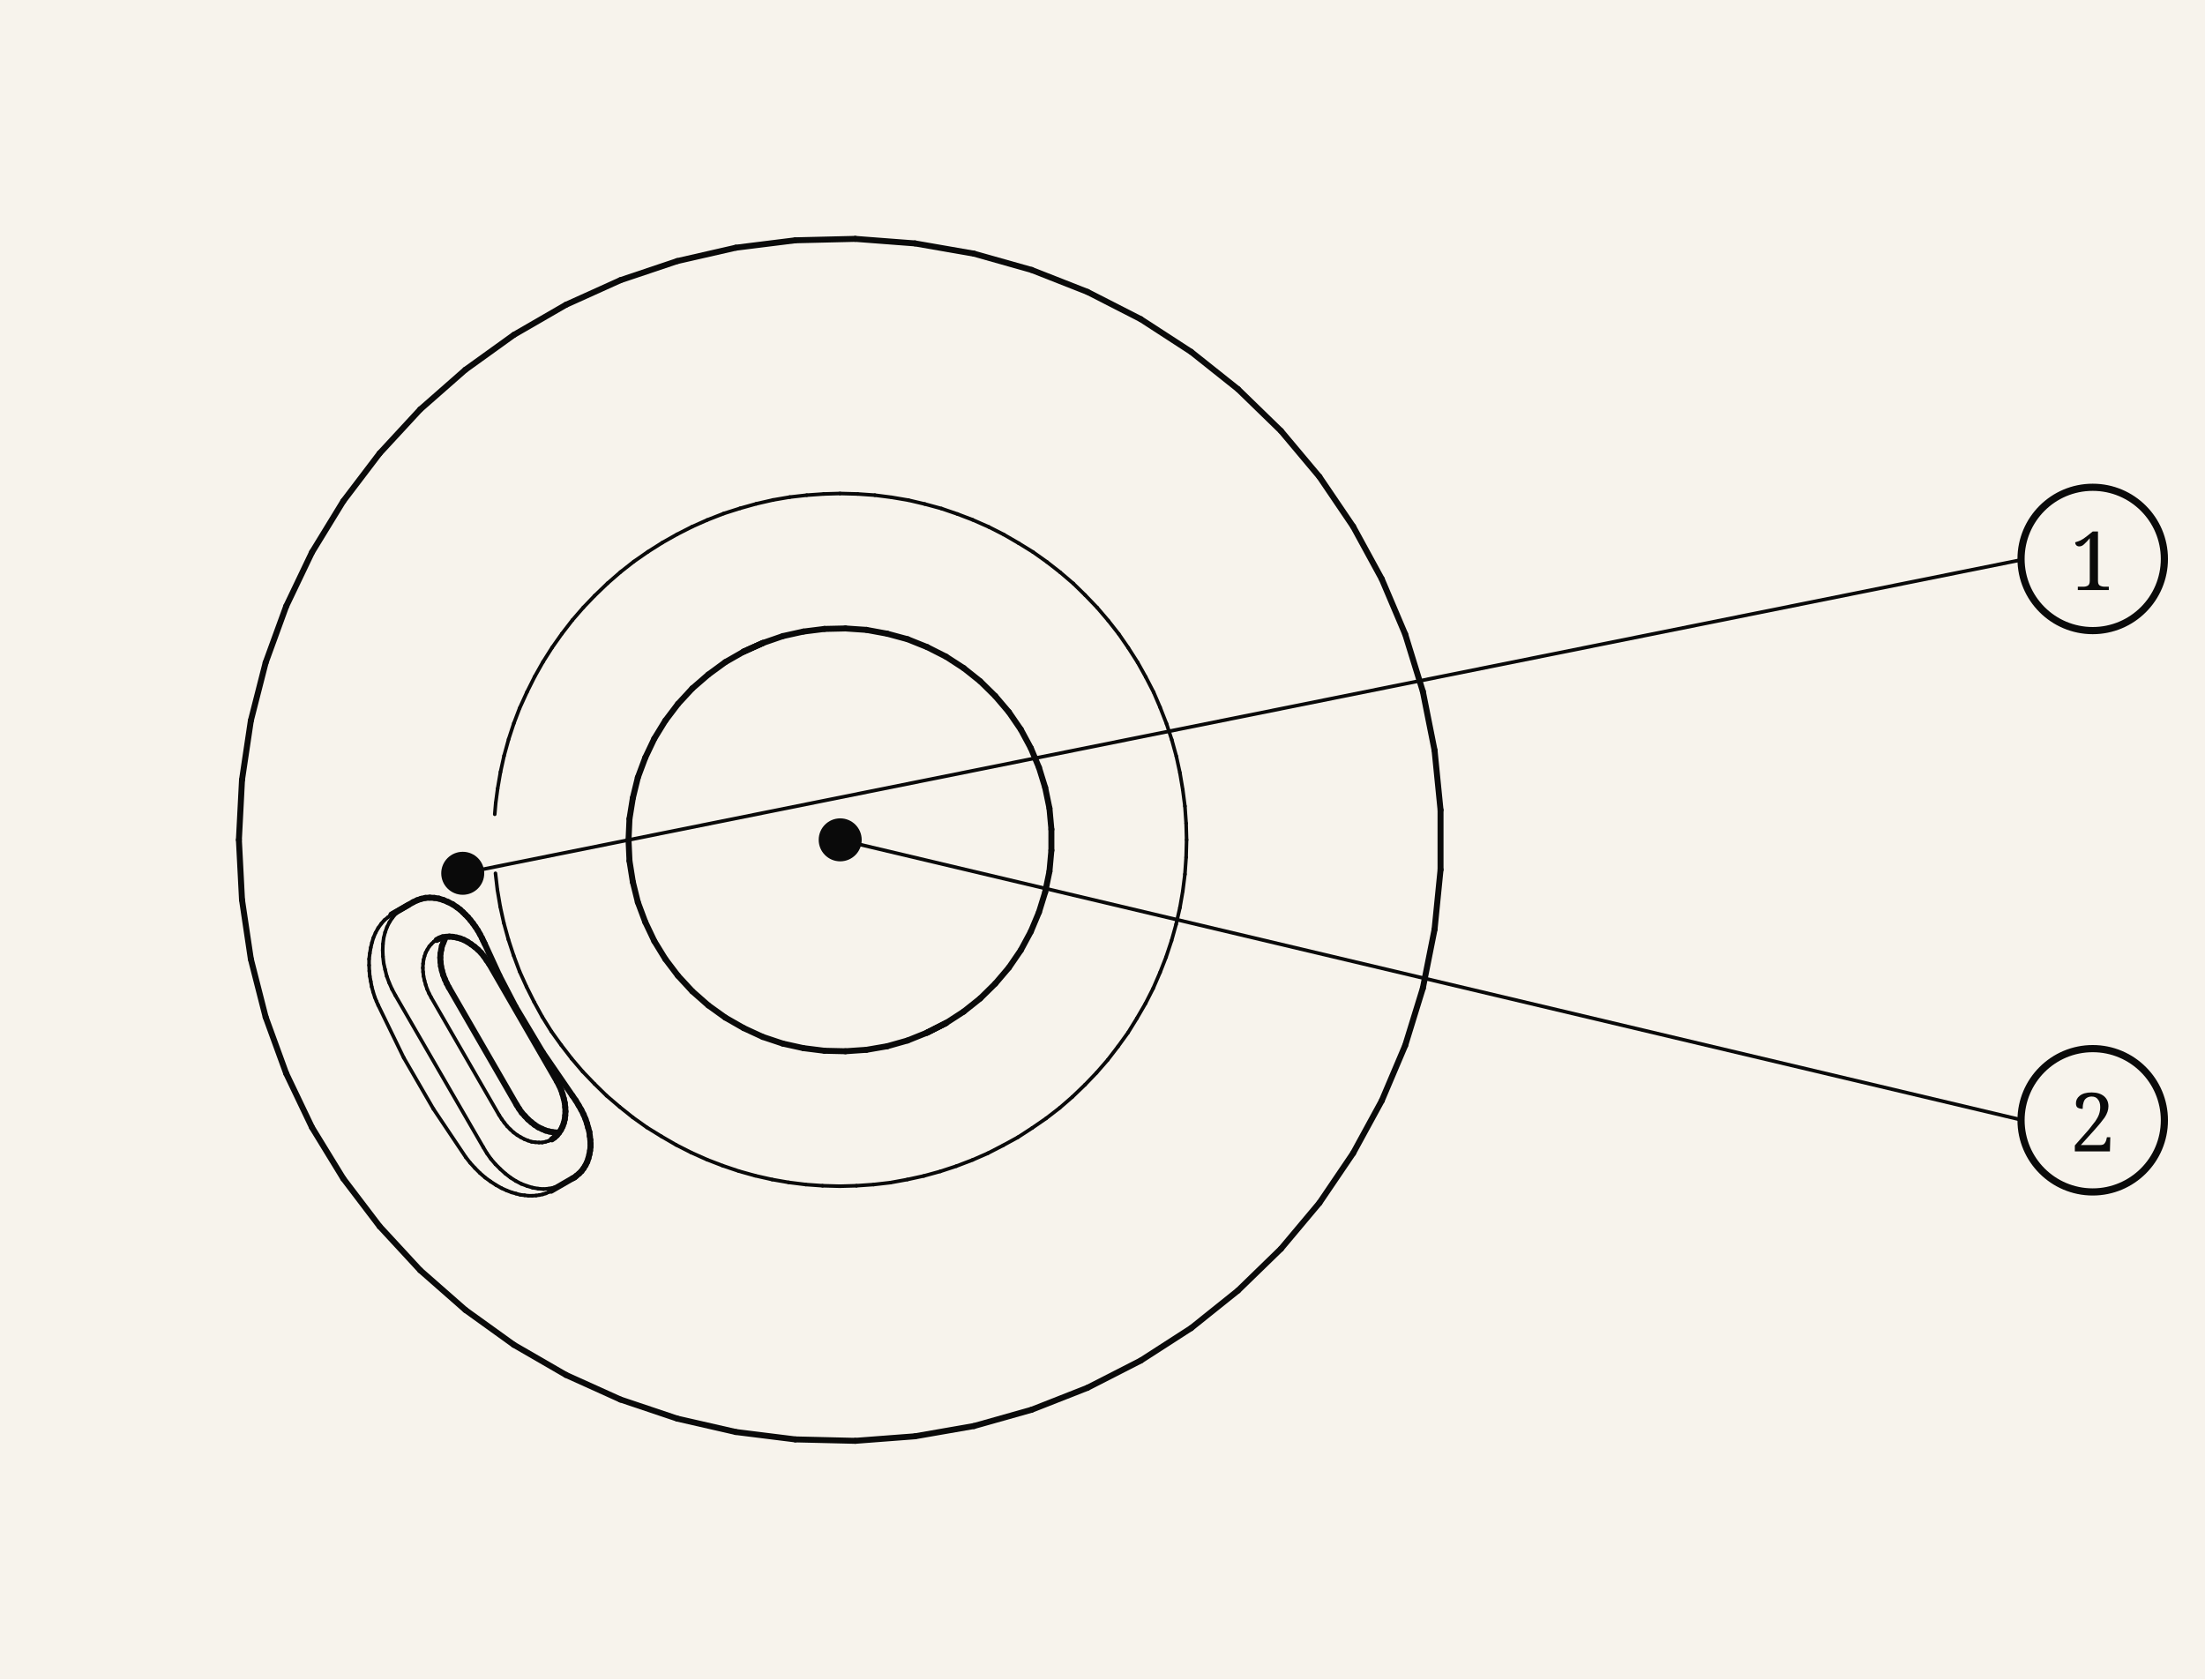
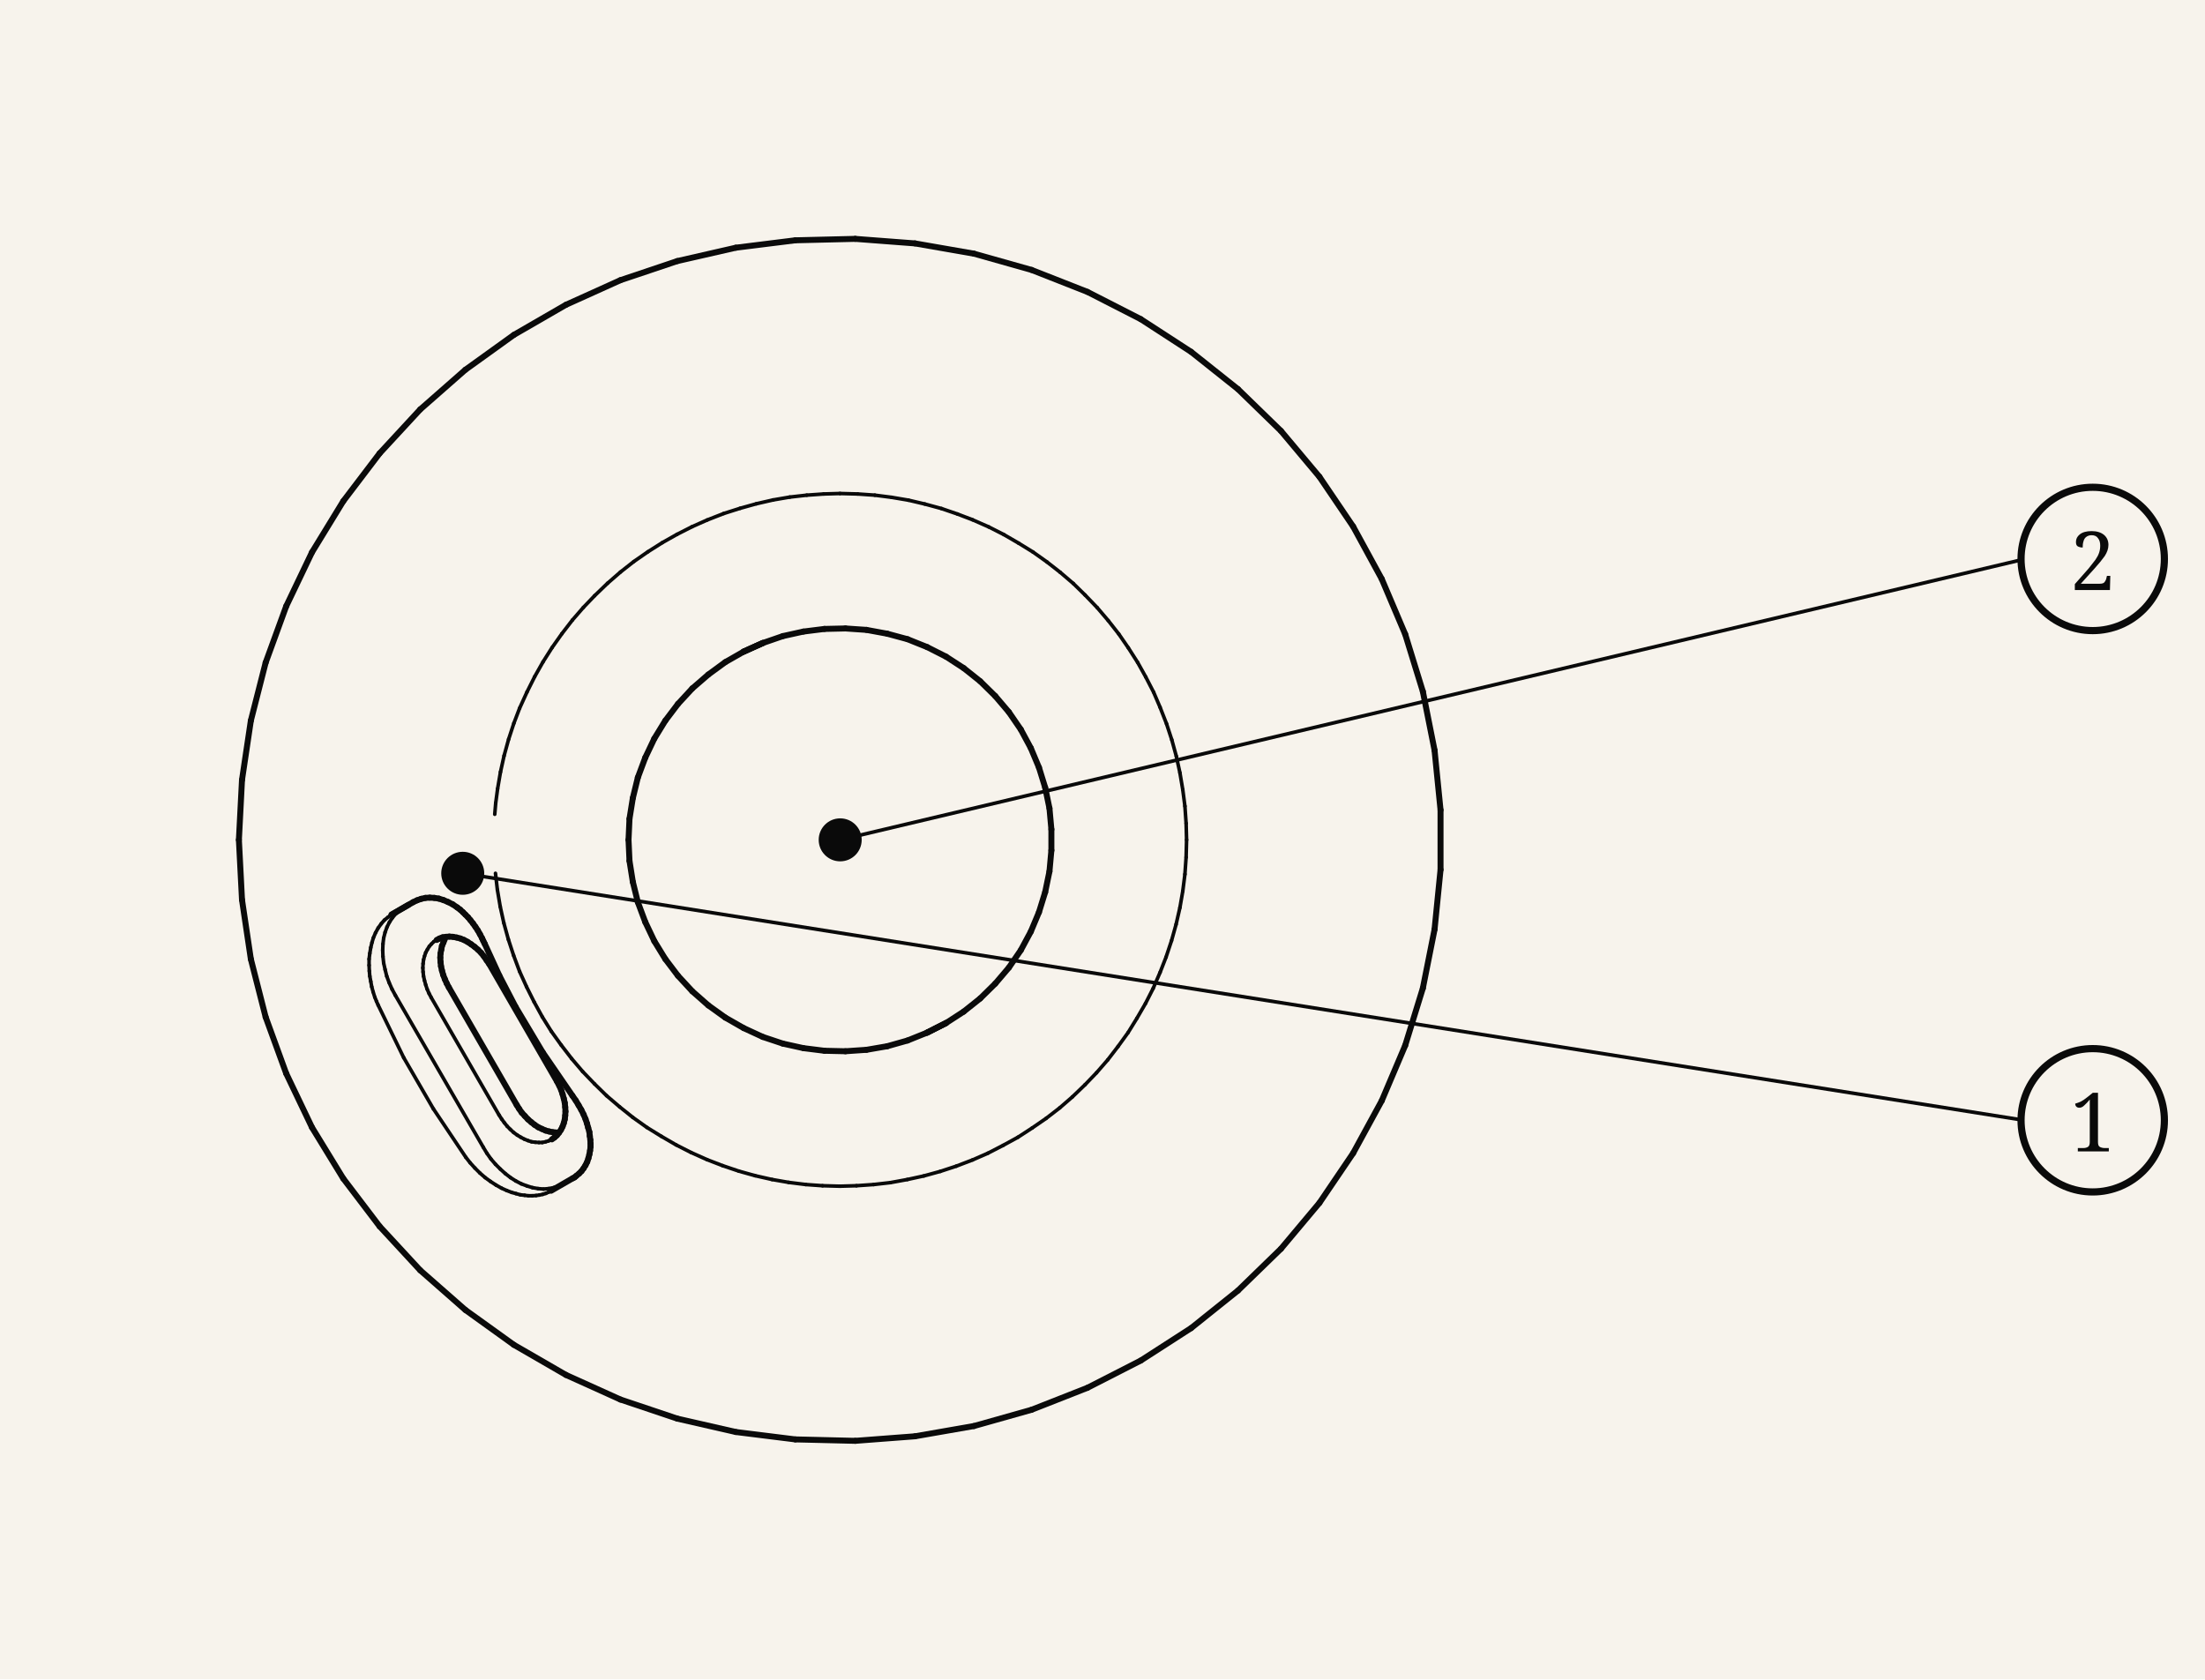
<svg xmlns="http://www.w3.org/2000/svg" viewBox="0 0 92.3 70.3" width="92.3mm" height="70.3mm">
  <rect x="0" y="0" width="92.3" height="70.3" fill="#F7F3EC" />
  <g stroke="#0A0A0A" stroke-width="0.15" stroke-linecap="round" fill="none">
    <line x1="15.69" y1="41.75" x2="15.62" y2="41.53" />
    <line x1="19.50" y1="48.45" x2="18.14" y2="46.42" />
    <line x1="19.50" y1="48.45" x2="19.68" y2="48.68" />
    <line x1="16.09" y1="38.52" x2="15.96" y2="38.67" />
    <line x1="15.96" y1="38.67" x2="15.83" y2="38.85" />
    <line x1="15.83" y1="38.85" x2="15.72" y2="39.05" />
    <line x1="15.72" y1="39.05" x2="15.63" y2="39.26" />
    <line x1="15.63" y1="39.26" x2="15.57" y2="39.46" />
    <line x1="16.09" y1="38.52" x2="16.24" y2="38.40" />
    <line x1="16.39" y1="38.29" x2="16.24" y2="38.40" />
    <line x1="15.57" y1="39.46" x2="15.52" y2="39.67" />
    <line x1="15.52" y1="39.67" x2="15.48" y2="39.91" />
    <line x1="15.48" y1="39.91" x2="15.45" y2="40.15" />
    <line x1="15.45" y1="40.15" x2="15.45" y2="40.41" />
    <line x1="15.45" y1="40.41" x2="15.46" y2="40.65" />
    <line x1="15.46" y1="40.65" x2="15.48" y2="40.87" />
    <line x1="15.48" y1="40.87" x2="15.52" y2="41.09" />
    <line x1="15.62" y1="41.53" x2="15.56" y2="41.31" />
    <line x1="15.52" y1="41.09" x2="15.56" y2="41.31" />
    <line x1="15.69" y1="41.75" x2="15.76" y2="41.92" />
    <line x1="15.76" y1="41.92" x2="15.83" y2="42.08" />
    <line x1="18.14" y1="46.42" x2="16.90" y2="44.28" />
    <line x1="15.83" y1="42.08" x2="16.90" y2="44.28" />
    <line x1="19.68" y1="48.68" x2="19.88" y2="48.90" />
    <line x1="19.88" y1="48.90" x2="20.09" y2="49.11" />
    <line x1="20.09" y1="49.11" x2="20.31" y2="49.30" />
    <line x1="20.31" y1="49.30" x2="20.53" y2="49.46" />
    <line x1="20.53" y1="49.46" x2="20.76" y2="49.61" />
    <line x1="20.76" y1="49.61" x2="20.99" y2="49.74" />
    <line x1="20.99" y1="49.74" x2="21.21" y2="49.84" />
    <line x1="21.21" y1="49.84" x2="21.42" y2="49.92" />
    <line x1="21.42" y1="49.92" x2="21.60" y2="49.97" />
    <line x1="21.60" y1="49.97" x2="21.78" y2="50.02" />
    <line x1="21.78" y1="50.02" x2="21.96" y2="50.04" />
    <line x1="21.96" y1="50.04" x2="22.12" y2="50.06" />
    <line x1="22.12" y1="50.06" x2="22.28" y2="50.06" />
    <line x1="22.28" y1="50.06" x2="22.44" y2="50.05" />
    <line x1="22.44" y1="50.05" x2="22.58" y2="50.03" />
    <line x1="22.58" y1="50.03" x2="22.72" y2="50.00" />
    <line x1="22.72" y1="50.00" x2="22.85" y2="49.96" />
    <line x1="23.07" y1="49.85" x2="22.96" y2="49.91" />
    <line x1="22.85" y1="49.96" x2="22.96" y2="49.91" />
    <line x1="20.74" y1="36.56" x2="20.82" y2="37.25" />
    <line x1="20.82" y1="37.25" x2="20.94" y2="37.96" />
    <line x1="20.94" y1="37.96" x2="21.09" y2="38.64" />
    <line x1="21.09" y1="38.64" x2="21.28" y2="39.33" />
    <line x1="21.28" y1="39.33" x2="21.50" y2="40.00" />
    <line x1="21.50" y1="40.00" x2="21.75" y2="40.67" />
    <line x1="21.75" y1="40.67" x2="22.04" y2="41.31" />
    <line x1="22.04" y1="41.31" x2="22.36" y2="41.95" />
    <line x1="22.36" y1="41.95" x2="22.70" y2="42.57" />
    <line x1="22.70" y1="42.57" x2="23.08" y2="43.18" />
    <line x1="23.08" y1="43.18" x2="23.49" y2="43.75" />
    <line x1="23.49" y1="43.75" x2="23.93" y2="44.32" />
    <line x1="23.93" y1="44.32" x2="24.39" y2="44.86" />
    <line x1="24.39" y1="44.86" x2="24.89" y2="45.38" />
    <line x1="24.89" y1="45.38" x2="25.39" y2="45.87" />
    <line x1="25.39" y1="45.87" x2="25.94" y2="46.34" />
    <line x1="25.94" y1="46.34" x2="26.49" y2="46.78" />
    <line x1="26.49" y1="46.78" x2="27.08" y2="47.20" />
    <line x1="27.08" y1="47.20" x2="27.68" y2="47.57" />
    <line x1="27.68" y1="47.57" x2="28.30" y2="47.93" />
    <line x1="28.30" y1="47.93" x2="28.93" y2="48.25" />
    <line x1="28.93" y1="48.25" x2="29.60" y2="48.55" />
    <line x1="29.60" y1="48.55" x2="30.25" y2="48.80" />
    <line x1="30.25" y1="48.80" x2="30.93" y2="49.03" />
    <line x1="30.93" y1="49.03" x2="31.61" y2="49.22" />
    <line x1="31.61" y1="49.22" x2="32.32" y2="49.38" />
    <line x1="32.32" y1="49.38" x2="33.01" y2="49.50" />
    <line x1="33.01" y1="49.50" x2="33.73" y2="49.59" />
    <line x1="33.73" y1="49.59" x2="34.43" y2="49.64" />
    <line x1="34.43" y1="49.64" x2="35.16" y2="49.66" />
    <line x1="35.16" y1="49.66" x2="35.85" y2="49.64" />
    <line x1="35.85" y1="49.64" x2="36.57" y2="49.59" />
    <line x1="36.57" y1="49.59" x2="37.27" y2="49.51" />
    <line x1="37.27" y1="49.51" x2="37.98" y2="49.38" />
    <line x1="37.98" y1="49.38" x2="38.67" y2="49.23" />
    <line x1="38.67" y1="49.23" x2="39.36" y2="49.04" />
    <line x1="39.36" y1="49.04" x2="40.03" y2="48.82" />
    <line x1="40.03" y1="48.82" x2="40.71" y2="48.56" />
    <line x1="40.71" y1="48.56" x2="41.35" y2="48.28" />
    <line x1="41.35" y1="48.28" x2="41.99" y2="47.95" />
    <line x1="41.99" y1="47.95" x2="42.61" y2="47.61" />
    <line x1="42.61" y1="47.61" x2="43.21" y2="47.22" />
    <line x1="43.21" y1="47.22" x2="43.79" y2="46.82" />
    <line x1="43.79" y1="46.82" x2="44.36" y2="46.38" />
    <line x1="45.42" y1="45.41" x2="44.89" y2="45.92" />
    <line x1="44.36" y1="46.38" x2="44.89" y2="45.92" />
    <line x1="45.42" y1="45.41" x2="45.90" y2="44.91" />
    <line x1="45.90" y1="44.91" x2="46.37" y2="44.37" />
    <line x1="46.37" y1="44.37" x2="46.80" y2="43.81" />
    <line x1="46.80" y1="43.81" x2="47.22" y2="43.23" />
    <line x1="47.22" y1="43.23" x2="47.59" y2="42.63" />
    <line x1="47.59" y1="42.63" x2="47.95" y2="42.01" />
    <line x1="48.56" y1="40.71" x2="48.27" y2="41.38" />
    <line x1="47.95" y1="42.01" x2="48.27" y2="41.38" />
    <line x1="48.56" y1="40.71" x2="48.81" y2="40.07" />
    <line x1="48.81" y1="40.07" x2="49.04" y2="39.38" />
    <line x1="49.04" y1="39.38" x2="49.23" y2="38.70" />
    <line x1="49.23" y1="38.70" x2="49.39" y2="38.00" />
    <line x1="49.39" y1="38.00" x2="49.51" y2="37.31" />
    <line x1="49.51" y1="37.31" x2="49.60" y2="36.60" />
    <line x1="49.67" y1="35.16" x2="49.65" y2="35.89" />
    <line x1="49.60" y1="36.60" x2="49.65" y2="35.89" />
    <line x1="49.67" y1="35.16" x2="49.65" y2="34.47" />
    <line x1="49.65" y1="34.47" x2="49.60" y2="33.75" />
    <line x1="49.60" y1="33.75" x2="49.51" y2="33.06" />
    <line x1="49.51" y1="33.06" x2="49.39" y2="32.35" />
    <line x1="49.39" y1="32.35" x2="49.24" y2="31.66" />
    <line x1="49.24" y1="31.66" x2="49.05" y2="30.97" />
    <line x1="48.56" y1="29.61" x2="48.83" y2="30.30" />
    <line x1="49.05" y1="30.97" x2="48.83" y2="30.30" />
    <line x1="48.56" y1="29.61" x2="48.29" y2="28.98" />
    <line x1="48.29" y1="28.98" x2="47.96" y2="28.34" />
    <line x1="47.96" y1="28.34" x2="47.62" y2="27.73" />
    <line x1="47.62" y1="27.73" x2="47.23" y2="27.12" />
    <line x1="47.23" y1="27.12" x2="46.83" y2="26.54" />
    <line x1="46.83" y1="26.54" x2="46.39" y2="25.98" />
    <line x1="45.42" y1="24.91" x2="45.93" y2="25.44" />
    <line x1="46.39" y1="25.98" x2="45.93" y2="25.44" />
    <line x1="45.42" y1="24.91" x2="44.93" y2="24.43" />
    <line x1="44.93" y1="24.43" x2="44.38" y2="23.96" />
    <line x1="44.38" y1="23.96" x2="43.83" y2="23.53" />
    <line x1="43.83" y1="23.53" x2="43.24" y2="23.11" />
    <line x1="43.24" y1="23.11" x2="42.64" y2="22.74" />
    <line x1="42.64" y1="22.74" x2="42.02" y2="22.38" />
    <line x1="40.71" y1="21.76" x2="41.39" y2="22.06" />
    <line x1="42.02" y1="22.38" x2="41.39" y2="22.06" />
    <line x1="40.71" y1="21.76" x2="40.08" y2="21.52" />
    <line x1="40.08" y1="21.52" x2="39.41" y2="21.29" />
    <line x1="39.41" y1="21.29" x2="38.71" y2="21.10" />
    <line x1="38.71" y1="21.10" x2="38.03" y2="20.94" />
    <line x1="38.03" y1="20.94" x2="37.32" y2="20.82" />
    <line x1="37.32" y1="20.82" x2="36.62" y2="20.73" />
    <line x1="35.16" y1="20.66" x2="35.90" y2="20.68" />
    <line x1="36.62" y1="20.73" x2="35.90" y2="20.68" />
    <line x1="35.16" y1="20.66" x2="34.48" y2="20.68" />
    <line x1="34.48" y1="20.68" x2="33.77" y2="20.73" />
    <line x1="33.77" y1="20.73" x2="33.06" y2="20.81" />
    <line x1="33.06" y1="20.81" x2="32.36" y2="20.93" />
    <line x1="32.36" y1="20.93" x2="31.66" y2="21.09" />
    <line x1="31.66" y1="21.09" x2="30.98" y2="21.28" />
    <line x1="29.60" y1="21.77" x2="30.29" y2="21.50" />
    <line x1="30.98" y1="21.28" x2="30.29" y2="21.50" />
    <line x1="29.60" y1="21.77" x2="28.97" y2="22.05" />
    <line x1="28.97" y1="22.05" x2="28.34" y2="22.37" />
    <line x1="28.34" y1="22.37" x2="27.72" y2="22.72" />
    <line x1="27.72" y1="22.72" x2="27.12" y2="23.10" />
    <line x1="27.12" y1="23.10" x2="26.53" y2="23.51" />
    <line x1="26.53" y1="23.51" x2="25.97" y2="23.95" />
    <line x1="24.89" y1="24.94" x2="25.43" y2="24.42" />
    <line x1="25.97" y1="23.95" x2="25.43" y2="24.42" />
    <line x1="24.89" y1="24.94" x2="24.42" y2="25.43" />
    <line x1="24.42" y1="25.43" x2="23.96" y2="25.96" />
    <line x1="23.96" y1="25.96" x2="23.52" y2="26.53" />
    <line x1="23.52" y1="26.53" x2="23.11" y2="27.11" />
    <line x1="23.11" y1="27.11" x2="22.73" y2="27.71" />
    <line x1="22.73" y1="27.71" x2="22.38" y2="28.33" />
    <line x1="21.75" y1="29.65" x2="22.06" y2="28.97" />
    <line x1="22.38" y1="28.33" x2="22.06" y2="28.97" />
    <line x1="21.75" y1="29.65" x2="21.51" y2="30.28" />
    <line x1="21.51" y1="30.28" x2="21.29" y2="30.95" />
    <line x1="21.29" y1="30.95" x2="21.10" y2="31.64" />
    <line x1="21.10" y1="31.64" x2="20.95" y2="32.32" />
    <line x1="20.95" y1="32.32" x2="20.83" y2="33.02" />
    <line x1="20.83" y1="33.02" x2="20.75" y2="33.62" />
    <line x1="20.75" y1="33.62" x2="20.71" y2="34.09" />
    <line x1="16.55" y1="41.67" x2="16.41" y2="41.41" />
    <line x1="16.41" y1="41.41" x2="16.29" y2="41.14" />
    <line x1="16.29" y1="41.14" x2="16.19" y2="40.87" />
    <line x1="16.19" y1="40.87" x2="16.12" y2="40.59" />
    <line x1="16.12" y1="40.59" x2="16.06" y2="40.32" />
    <line x1="16.06" y1="40.32" x2="16.03" y2="40.04" />
    <line x1="16.03" y1="40.04" x2="16.02" y2="39.78" />
    <line x1="16.02" y1="39.78" x2="16.03" y2="39.52" />
    <line x1="16.03" y1="39.52" x2="16.06" y2="39.27" />
    <line x1="16.06" y1="39.27" x2="16.12" y2="39.03" />
    <line x1="16.12" y1="39.03" x2="16.20" y2="38.81" />
    <line x1="16.20" y1="38.81" x2="16.30" y2="38.61" />
    <line x1="16.30" y1="38.61" x2="16.42" y2="38.43" />
    <line x1="16.42" y1="38.43" x2="16.56" y2="38.26" />
    <line x1="16.56" y1="38.26" x2="16.72" y2="38.12" />
    <line x1="23.38" y1="49.66" x2="23.18" y2="49.72" />
    <line x1="23.18" y1="49.72" x2="22.97" y2="49.76" />
    <line x1="22.97" y1="49.76" x2="22.75" y2="49.78" />
    <line x1="22.75" y1="49.78" x2="22.52" y2="49.76" />
    <line x1="22.52" y1="49.76" x2="22.29" y2="49.72" />
    <line x1="22.29" y1="49.72" x2="22.06" y2="49.65" />
    <line x1="22.06" y1="49.65" x2="21.82" y2="49.56" />
    <line x1="21.82" y1="49.56" x2="21.59" y2="49.44" />
    <line x1="21.59" y1="49.44" x2="21.37" y2="49.30" />
    <line x1="21.37" y1="49.30" x2="21.15" y2="49.13" />
    <line x1="21.15" y1="49.13" x2="20.94" y2="48.94" />
    <line x1="20.94" y1="48.94" x2="20.74" y2="48.74" />
    <line x1="20.74" y1="48.74" x2="20.55" y2="48.52" />
    <line x1="20.55" y1="48.52" x2="20.38" y2="48.28" />
    <line x1="16.55" y1="41.67" x2="20.23" y2="48.03" />
    <line x1="20.38" y1="48.28" x2="20.23" y2="48.03" />
    <line x1="18.28" y1="39.35" x2="18.16" y2="39.42" />
    <line x1="18.16" y1="39.42" x2="18.06" y2="39.52" />
    <line x1="18.06" y1="39.52" x2="17.97" y2="39.62" />
    <line x1="17.97" y1="39.62" x2="17.89" y2="39.75" />
    <line x1="17.89" y1="39.75" x2="17.82" y2="39.88" />
    <line x1="17.82" y1="39.88" x2="17.77" y2="40.03" />
    <line x1="17.77" y1="40.03" x2="17.73" y2="40.18" />
    <line x1="17.73" y1="40.18" x2="17.71" y2="40.34" />
    <line x1="17.71" y1="40.34" x2="17.70" y2="40.52" />
    <line x1="17.70" y1="40.52" x2="17.71" y2="40.69" />
    <line x1="17.71" y1="40.69" x2="17.73" y2="40.87" />
    <line x1="17.73" y1="40.87" x2="17.77" y2="41.05" />
    <line x1="17.77" y1="41.05" x2="17.82" y2="41.23" />
    <line x1="17.82" y1="41.23" x2="17.88" y2="41.41" />
    <line x1="17.88" y1="41.41" x2="17.96" y2="41.59" />
    <line x1="17.96" y1="41.59" x2="18.05" y2="41.76" />
    <line x1="18.05" y1="41.76" x2="20.89" y2="46.68" />
    <line x1="22.70" y1="47.83" x2="22.84" y2="47.80" />
    <line x1="23.10" y1="47.70" x2="22.97" y2="47.76" />
    <line x1="22.84" y1="47.80" x2="22.97" y2="47.76" />
    <line x1="20.89" y1="46.68" x2="21.00" y2="46.85" />
    <line x1="21.00" y1="46.85" x2="21.11" y2="47.00" />
    <line x1="21.11" y1="47.00" x2="21.23" y2="47.15" />
    <line x1="22.70" y1="47.83" x2="22.56" y2="47.83" />
    <line x1="21.23" y1="47.15" x2="21.36" y2="47.28" />
    <line x1="21.36" y1="47.28" x2="21.50" y2="47.41" />
    <line x1="22.56" y1="47.83" x2="22.41" y2="47.82" />
    <line x1="21.50" y1="47.41" x2="21.65" y2="47.52" />
    <line x1="22.41" y1="47.82" x2="22.25" y2="47.80" />
    <line x1="21.65" y1="47.52" x2="21.80" y2="47.61" />
    <line x1="22.25" y1="47.80" x2="22.10" y2="47.75" />
    <line x1="21.80" y1="47.61" x2="21.95" y2="47.69" />
    <line x1="22.10" y1="47.75" x2="21.95" y2="47.69" />
    <line x1="39.60" y1="42.83" x2="40.34" y2="42.35" />
    <line x1="40.34" y1="42.35" x2="41.03" y2="41.80" />
    <line x1="41.03" y1="41.80" x2="41.66" y2="41.18" />
    <line x1="41.66" y1="41.18" x2="42.23" y2="40.51" />
    <line x1="42.23" y1="40.51" x2="42.73" y2="39.78" />
    <line x1="42.73" y1="39.78" x2="43.15" y2="39.00" />
    <line x1="43.15" y1="39.00" x2="43.49" y2="38.19" />
    <line x1="43.49" y1="38.19" x2="43.75" y2="37.35" />
    <line x1="43.75" y1="37.35" x2="43.93" y2="36.48" />
    <line x1="43.93" y1="36.48" x2="44.01" y2="35.60" />
    <line x1="44.01" y1="35.60" x2="44.01" y2="34.72" />
    <line x1="44.01" y1="34.72" x2="43.93" y2="33.84" />
    <line x1="43.93" y1="33.84" x2="43.75" y2="32.97" />
    <line x1="43.75" y1="32.97" x2="43.49" y2="32.13" />
    <line x1="43.49" y1="32.13" x2="43.15" y2="31.32" />
    <line x1="43.15" y1="31.32" x2="42.73" y2="30.54" />
    <line x1="42.73" y1="30.54" x2="42.23" y2="29.81" />
    <line x1="42.23" y1="29.81" x2="41.66" y2="29.14" />
    <line x1="41.66" y1="29.14" x2="41.03" y2="28.52" />
    <line x1="41.03" y1="28.52" x2="40.34" y2="27.97" />
    <line x1="40.34" y1="27.97" x2="39.60" y2="27.49" />
    <line x1="39.60" y1="27.49" x2="38.81" y2="27.09" />
    <line x1="38.81" y1="27.09" x2="37.99" y2="26.76" />
    <line x1="37.99" y1="26.76" x2="37.14" y2="26.53" />
    <line x1="37.14" y1="26.53" x2="36.27" y2="26.37" />
    <line x1="36.27" y1="26.37" x2="35.39" y2="26.31" />
    <line x1="35.39" y1="26.31" x2="34.51" y2="26.33" />
    <line x1="34.51" y1="26.33" x2="33.63" y2="26.44" />
    <line x1="33.63" y1="26.44" x2="32.77" y2="26.63" />
    <line x1="32.77" y1="26.63" x2="31.93" y2="26.92" />
  </g>
  <g stroke="#0A0A0A" stroke-width="0.25" stroke-linecap="round" fill="none">
    <line x1="19.48" y1="15.48" x2="21.51" y2="14.02" />
    <line x1="10.13" y1="37.67" x2="10.00" y2="35.16" />
    <line x1="10.13" y1="37.67" x2="10.50" y2="40.15" />
    <line x1="19.48" y1="15.48" x2="17.59" y2="17.14" />
    <line x1="17.59" y1="17.14" x2="15.89" y2="18.98" />
    <line x1="15.89" y1="18.98" x2="14.37" y2="20.98" />
    <line x1="14.37" y1="20.98" x2="13.06" y2="23.12" />
    <line x1="13.06" y1="23.12" x2="11.98" y2="25.38" />
    <line x1="11.98" y1="25.38" x2="11.12" y2="27.74" />
    <line x1="11.12" y1="27.74" x2="10.50" y2="30.17" />
    <line x1="10.50" y1="40.15" x2="11.12" y2="42.58" />
    <line x1="17.63" y1="37.63" x2="17.46" y2="37.69" />
    <line x1="19.14" y1="37.99" x2="18.95" y2="37.86" />
    <line x1="19.14" y1="37.99" x2="19.26" y2="38.08" />
    <line x1="19.26" y1="38.08" x2="19.38" y2="38.19" />
    <line x1="19.38" y1="38.19" x2="19.48" y2="38.29" />
    <line x1="19.48" y1="38.29" x2="19.59" y2="38.40" />
    <line x1="19.59" y1="38.40" x2="19.69" y2="38.52" />
    <line x1="19.69" y1="38.52" x2="19.80" y2="38.66" />
    <line x1="19.80" y1="38.66" x2="19.90" y2="38.80" />
    <line x1="19.90" y1="38.80" x2="20.00" y2="38.95" />
    <line x1="20.00" y1="38.95" x2="20.09" y2="39.11" />
    <line x1="14.37" y1="49.34" x2="15.89" y2="51.34" />
    <line x1="20.09" y1="39.11" x2="20.18" y2="39.28" />
    <line x1="20.18" y1="39.28" x2="20.23" y2="39.39" />
    <line x1="20.23" y1="39.39" x2="20.29" y2="39.51" />
    <line x1="20.29" y1="39.51" x2="20.90" y2="40.84" />
    <line x1="20.90" y1="40.84" x2="21.58" y2="42.15" />
    <line x1="21.58" y1="42.15" x2="22.72" y2="44.06" />
    <line x1="22.72" y1="44.06" x2="23.96" y2="45.87" />
    <line x1="23.96" y1="45.87" x2="24.10" y2="46.07" />
    <line x1="24.10" y1="46.07" x2="24.22" y2="46.27" />
    <line x1="24.22" y1="46.27" x2="24.33" y2="46.46" />
    <line x1="24.33" y1="46.46" x2="24.43" y2="46.66" />
    <line x1="24.43" y1="46.66" x2="24.51" y2="46.85" />
    <line x1="24.51" y1="46.85" x2="24.57" y2="47.03" />
    <line x1="24.57" y1="47.03" x2="24.62" y2="47.21" />
    <line x1="24.62" y1="47.21" x2="24.67" y2="47.39" />
    <line x1="24.67" y1="47.39" x2="24.69" y2="47.56" />
    <line x1="24.69" y1="47.56" x2="24.71" y2="47.72" />
    <line x1="24.71" y1="47.72" x2="24.72" y2="47.88" />
    <line x1="10.00" y1="35.16" x2="10.13" y2="32.65" />
    <line x1="10.50" y1="30.17" x2="10.13" y2="32.65" />
    <line x1="17.46" y1="37.69" x2="17.29" y2="37.77" />
    <line x1="16.39" y1="38.29" x2="17.29" y2="37.77" />
    <line x1="11.12" y1="42.58" x2="11.98" y2="44.94" />
    <line x1="17.63" y1="37.63" x2="17.81" y2="37.59" />
    <line x1="17.81" y1="37.59" x2="17.99" y2="37.58" />
    <line x1="17.99" y1="37.58" x2="18.18" y2="37.59" />
    <line x1="18.18" y1="37.59" x2="18.37" y2="37.62" />
    <line x1="18.37" y1="37.62" x2="18.56" y2="37.68" />
    <line x1="18.95" y1="37.86" x2="18.75" y2="37.76" />
    <line x1="18.56" y1="37.68" x2="18.75" y2="37.76" />
    <line x1="14.37" y1="49.34" x2="13.06" y2="47.20" />
    <line x1="11.98" y1="44.94" x2="13.06" y2="47.20" />
    <line x1="15.89" y1="51.34" x2="17.59" y2="53.18" />
    <line x1="17.59" y1="53.18" x2="19.48" y2="54.84" />
    <line x1="19.48" y1="54.84" x2="21.51" y2="56.30" />
    <line x1="23.07" y1="49.85" x2="23.97" y2="49.33" />
    <line x1="21.51" y1="56.30" x2="23.69" y2="57.56" />
    <line x1="24.12" y1="49.23" x2="24.24" y2="49.13" />
    <line x1="23.97" y1="49.33" x2="24.05" y2="49.29" />
    <line x1="24.12" y1="49.23" x2="24.05" y2="49.29" />
    <line x1="23.69" y1="57.56" x2="25.97" y2="58.59" />
    <line x1="24.72" y1="47.88" x2="24.72" y2="48.01" />
    <line x1="24.70" y1="48.17" x2="24.72" y2="48.01" />
    <line x1="24.70" y1="48.17" x2="24.67" y2="48.33" />
    <line x1="24.67" y1="48.33" x2="24.63" y2="48.49" />
    <line x1="24.43" y1="48.91" x2="24.51" y2="48.78" />
    <line x1="24.24" y1="49.13" x2="24.34" y2="49.03" />
    <line x1="24.43" y1="48.91" x2="24.34" y2="49.03" />
    <line x1="24.63" y1="48.49" x2="24.58" y2="48.64" />
    <line x1="24.51" y1="48.78" x2="24.58" y2="48.64" />
    <line x1="25.97" y1="58.59" x2="28.35" y2="59.39" />
    <line x1="28.35" y1="59.39" x2="30.80" y2="59.95" />
    <line x1="30.80" y1="59.95" x2="33.29" y2="60.26" />
    <line x1="33.29" y1="60.26" x2="35.80" y2="60.32" />
    <line x1="35.80" y1="60.32" x2="38.30" y2="60.13" />
    <line x1="38.30" y1="60.13" x2="40.77" y2="59.70" />
    <line x1="40.77" y1="59.70" x2="43.18" y2="59.02" />
    <line x1="43.18" y1="59.02" x2="45.52" y2="58.10" />
    <line x1="45.52" y1="58.10" x2="47.75" y2="56.96" />
    <line x1="47.75" y1="56.96" x2="49.86" y2="55.60" />
    <line x1="49.86" y1="55.60" x2="51.82" y2="54.03" />
    <line x1="51.82" y1="54.03" x2="53.62" y2="52.28" />
    <line x1="53.62" y1="52.28" x2="55.23" y2="50.36" />
    <line x1="55.23" y1="50.36" x2="56.64" y2="48.28" />
    <line x1="56.64" y1="48.28" x2="57.84" y2="46.08" />
    <line x1="57.84" y1="46.08" x2="58.82" y2="43.77" />
    <line x1="58.82" y1="43.77" x2="59.56" y2="41.37" />
    <line x1="59.56" y1="41.37" x2="60.05" y2="38.91" />
    <line x1="60.05" y1="38.91" x2="60.30" y2="36.41" />
    <line x1="60.30" y1="36.41" x2="60.30" y2="33.91" />
    <line x1="60.30" y1="33.91" x2="60.05" y2="31.41" />
    <line x1="60.05" y1="31.41" x2="59.56" y2="28.95" />
    <line x1="59.56" y1="28.95" x2="58.82" y2="26.55" />
    <line x1="58.82" y1="26.55" x2="57.84" y2="24.24" />
    <line x1="57.84" y1="24.24" x2="56.64" y2="22.04" />
    <line x1="56.64" y1="22.04" x2="55.23" y2="19.96" />
    <line x1="55.23" y1="19.96" x2="53.62" y2="18.04" />
    <line x1="53.62" y1="18.04" x2="51.82" y2="16.29" />
    <line x1="51.82" y1="16.29" x2="49.86" y2="14.73" />
    <line x1="49.86" y1="14.73" x2="47.75" y2="13.36" />
    <line x1="47.75" y1="13.36" x2="45.52" y2="12.22" />
    <line x1="45.52" y1="12.22" x2="43.18" y2="11.30" />
    <line x1="43.18" y1="11.30" x2="40.77" y2="10.62" />
    <line x1="40.77" y1="10.62" x2="38.30" y2="10.19" />
    <line x1="38.30" y1="10.19" x2="35.80" y2="10.00" />
    <line x1="35.80" y1="10.00" x2="33.29" y2="10.06" />
    <line x1="33.29" y1="10.06" x2="30.80" y2="10.37" />
    <line x1="30.80" y1="10.37" x2="28.35" y2="10.93" />
    <line x1="28.35" y1="10.93" x2="25.97" y2="11.73" />
    <line x1="21.51" y1="14.02" x2="23.69" y2="12.76" />
    <line x1="25.97" y1="11.73" x2="23.69" y2="12.76" />
    <line x1="16.39" y1="38.29" x2="17.10" y2="37.88" />
    <line x1="19.42" y1="39.35" x2="19.27" y2="39.29" />
    <line x1="19.42" y1="39.35" x2="19.57" y2="39.43" />
    <line x1="19.27" y1="39.29" x2="19.12" y2="39.25" />
    <line x1="19.57" y1="39.43" x2="19.72" y2="39.53" />
    <line x1="19.72" y1="39.53" x2="19.87" y2="39.64" />
    <line x1="19.12" y1="39.25" x2="18.96" y2="39.22" />
    <line x1="18.96" y1="39.22" x2="18.81" y2="39.21" />
    <line x1="19.87" y1="39.64" x2="20.01" y2="39.76" />
    <line x1="18.81" y1="39.21" x2="18.67" y2="39.22" />
    <line x1="20.01" y1="39.76" x2="20.14" y2="39.89" />
    <line x1="20.14" y1="39.89" x2="20.26" y2="40.04" />
    <line x1="18.67" y1="39.22" x2="18.53" y2="39.24" />
    <line x1="20.26" y1="40.04" x2="20.37" y2="40.20" />
    <line x1="18.53" y1="39.24" x2="18.40" y2="39.29" />
    <line x1="20.37" y1="40.20" x2="20.48" y2="40.36" />
    <line x1="18.40" y1="39.29" x2="18.28" y2="39.35" />
    <line x1="20.48" y1="40.36" x2="23.32" y2="45.28" />
    <line x1="23.32" y1="45.28" x2="23.41" y2="45.45" />
    <line x1="23.41" y1="45.45" x2="23.49" y2="45.63" />
    <line x1="23.49" y1="45.63" x2="23.55" y2="45.81" />
    <line x1="23.55" y1="45.81" x2="23.60" y2="45.99" />
    <line x1="23.60" y1="45.99" x2="23.64" y2="46.17" />
    <line x1="23.64" y1="46.17" x2="23.66" y2="46.35" />
    <line x1="23.66" y1="46.35" x2="23.67" y2="46.53" />
    <line x1="23.67" y1="46.53" x2="23.66" y2="46.70" />
    <line x1="23.66" y1="46.70" x2="23.64" y2="46.86" />
    <line x1="23.64" y1="46.86" x2="23.60" y2="47.02" />
    <line x1="23.60" y1="47.02" x2="23.55" y2="47.16" />
    <line x1="23.55" y1="47.16" x2="23.48" y2="47.30" />
    <line x1="23.48" y1="47.30" x2="23.40" y2="47.42" />
    <line x1="23.10" y1="47.70" x2="23.21" y2="47.62" />
    <line x1="23.40" y1="47.42" x2="23.31" y2="47.53" />
    <line x1="23.21" y1="47.62" x2="23.31" y2="47.53" />
    <line x1="21.63" y1="46.26" x2="18.79" y2="41.34" />
    <line x1="18.62" y1="39.32" x2="18.56" y2="39.46" />
    <line x1="18.56" y1="39.46" x2="18.50" y2="39.60" />
    <line x1="18.50" y1="39.60" x2="18.47" y2="39.76" />
    <line x1="18.47" y1="39.76" x2="18.44" y2="39.92" />
    <line x1="18.44" y1="39.92" x2="18.43" y2="40.09" />
    <line x1="18.43" y1="40.09" x2="18.44" y2="40.27" />
    <line x1="18.44" y1="40.27" x2="18.46" y2="40.45" />
    <line x1="18.46" y1="40.45" x2="18.50" y2="40.63" />
    <line x1="18.50" y1="40.63" x2="18.55" y2="40.81" />
    <line x1="18.55" y1="40.81" x2="18.62" y2="40.99" />
    <line x1="18.79" y1="41.34" x2="18.70" y2="41.17" />
    <line x1="18.62" y1="40.99" x2="18.70" y2="41.17" />
    <line x1="21.63" y1="46.26" x2="21.73" y2="46.42" />
    <line x1="21.73" y1="46.42" x2="21.84" y2="46.58" />
    <line x1="21.84" y1="46.58" x2="21.97" y2="46.72" />
    <line x1="21.97" y1="46.72" x2="22.10" y2="46.86" />
    <line x1="22.10" y1="46.86" x2="22.24" y2="46.98" />
    <line x1="22.24" y1="46.98" x2="22.38" y2="47.09" />
    <line x1="22.38" y1="47.09" x2="22.53" y2="47.19" />
    <line x1="22.53" y1="47.19" x2="22.68" y2="47.26" />
    <line x1="22.68" y1="47.26" x2="22.84" y2="47.33" />
    <line x1="22.84" y1="47.33" x2="22.99" y2="47.37" />
    <line x1="22.99" y1="47.37" x2="23.14" y2="47.40" />
    <line x1="23.14" y1="47.40" x2="23.29" y2="47.41" />
    <line x1="26.35" y1="36.04" x2="26.31" y2="35.16" />
    <line x1="26.35" y1="36.04" x2="26.49" y2="36.92" />
    <line x1="26.49" y1="36.92" x2="26.70" y2="37.77" />
    <line x1="26.70" y1="37.77" x2="27.01" y2="38.60" />
    <line x1="27.01" y1="38.60" x2="27.39" y2="39.40" />
    <line x1="27.39" y1="39.40" x2="27.85" y2="40.15" />
    <line x1="27.85" y1="40.15" x2="28.38" y2="40.85" />
    <line x1="28.38" y1="40.85" x2="28.98" y2="41.50" />
    <line x1="28.98" y1="41.50" x2="29.65" y2="42.09" />
    <line x1="29.65" y1="42.09" x2="30.36" y2="42.60" />
    <line x1="30.36" y1="42.60" x2="31.13" y2="43.04" />
    <line x1="31.13" y1="43.04" x2="31.93" y2="43.41" />
    <line x1="31.93" y1="43.41" x2="32.77" y2="43.69" />
    <line x1="32.77" y1="43.69" x2="33.63" y2="43.88" />
    <line x1="33.63" y1="43.88" x2="34.51" y2="43.99" />
    <line x1="34.51" y1="43.99" x2="35.39" y2="44.01" />
    <line x1="35.39" y1="44.01" x2="36.27" y2="43.95" />
    <line x1="36.27" y1="43.95" x2="37.14" y2="43.80" />
    <line x1="37.14" y1="43.80" x2="37.99" y2="43.56" />
    <line x1="37.99" y1="43.56" x2="38.81" y2="43.23" />
    <line x1="38.81" y1="43.23" x2="39.60" y2="42.83" />
    <line x1="38.81" y1="43.23" x2="39.60" y2="42.83" />
    <line x1="38.81" y1="43.23" x2="39.60" y2="42.83" />
    <line x1="39.60" y1="42.83" x2="40.34" y2="42.35" />
    <line x1="40.34" y1="42.35" x2="41.03" y2="41.80" />
    <line x1="41.03" y1="41.80" x2="41.66" y2="41.18" />
    <line x1="41.66" y1="41.18" x2="42.23" y2="40.51" />
    <line x1="42.23" y1="40.51" x2="42.73" y2="39.78" />
    <line x1="42.73" y1="39.78" x2="43.15" y2="39.00" />
    <line x1="43.15" y1="39.00" x2="43.49" y2="38.19" />
    <line x1="43.49" y1="38.19" x2="43.75" y2="37.35" />
    <line x1="43.75" y1="37.35" x2="43.93" y2="36.48" />
    <line x1="43.93" y1="36.48" x2="44.01" y2="35.60" />
    <line x1="44.01" y1="35.60" x2="44.01" y2="34.72" />
    <line x1="44.01" y1="34.72" x2="43.93" y2="33.84" />
    <line x1="43.93" y1="33.84" x2="43.75" y2="32.97" />
    <line x1="43.75" y1="32.97" x2="43.49" y2="32.13" />
    <line x1="43.49" y1="32.13" x2="43.15" y2="31.32" />
    <line x1="43.15" y1="31.32" x2="42.73" y2="30.54" />
    <line x1="42.73" y1="30.54" x2="42.23" y2="29.81" />
    <line x1="42.23" y1="29.81" x2="41.66" y2="29.14" />
    <line x1="41.66" y1="29.14" x2="41.03" y2="28.52" />
    <line x1="41.03" y1="28.52" x2="40.34" y2="27.97" />
    <line x1="40.34" y1="27.97" x2="39.60" y2="27.49" />
    <line x1="39.60" y1="27.49" x2="38.81" y2="27.09" />
    <line x1="38.81" y1="27.09" x2="37.99" y2="26.76" />
    <line x1="37.99" y1="26.76" x2="37.14" y2="26.53" />
    <line x1="37.14" y1="26.53" x2="36.27" y2="26.37" />
    <line x1="36.27" y1="26.37" x2="35.39" y2="26.31" />
    <line x1="35.39" y1="26.31" x2="34.51" y2="26.33" />
    <line x1="34.51" y1="26.33" x2="33.63" y2="26.44" />
    <line x1="33.63" y1="26.44" x2="32.77" y2="26.63" />
    <line x1="32.77" y1="26.63" x2="31.93" y2="26.92" />
    <line x1="31.93" y1="26.92" x2="31.13" y2="27.28" />
    <line x1="31.93" y1="26.92" x2="31.13" y2="27.28" />
    <line x1="31.93" y1="26.92" x2="31.13" y2="27.28" />
    <line x1="31.13" y1="27.28" x2="30.36" y2="27.72" />
    <line x1="30.36" y1="27.72" x2="29.65" y2="28.24" />
    <line x1="29.65" y1="28.24" x2="28.98" y2="28.82" />
    <line x1="28.98" y1="28.82" x2="28.38" y2="29.47" />
    <line x1="28.38" y1="29.47" x2="27.85" y2="30.17" />
    <line x1="27.85" y1="30.17" x2="27.39" y2="30.92" />
    <line x1="27.39" y1="30.92" x2="27.01" y2="31.72" />
    <line x1="27.01" y1="31.72" x2="26.70" y2="32.55" />
    <line x1="26.70" y1="32.55" x2="26.49" y2="33.41" />
    <line x1="26.31" y1="35.16" x2="26.35" y2="34.28" />
    <line x1="26.49" y1="33.41" x2="26.35" y2="34.28" />
  </g>
-   <line x1="19.37" y1="36.56" x2="84.60" y2="23.44" stroke="#0A0A0A" stroke-width="0.15" fill="none" />
+   <line x1="19.37" y1="36.56" x2="84.60" y2="46.88" stroke="#0A0A0A" stroke-width="0.15" fill="none" />
  <circle cx="19.37" cy="36.56" r="0.9" fill="#0A0A0A" />
+   <circle cx="87.6" cy="46.9" r="3" fill="none" stroke="#0A0A0A" stroke-width="0.3" />
+   <text x="87.6" y="48.2" font-family="Georgia, serif" font-size="3.4" text-anchor="middle" fill="#0A0A0A">1</text>
+   <line x1="35.17" y1="35.16" x2="84.60" y2="23.44" stroke="#0A0A0A" stroke-width="0.15" fill="none" />
+   <circle cx="35.17" cy="35.16" r="0.9" fill="#0A0A0A" />
  <circle cx="87.6" cy="23.4" r="3" fill="none" stroke="#0A0A0A" stroke-width="0.3" />
-   <text x="87.6" y="24.7" font-family="Georgia, serif" font-size="3.4" text-anchor="middle" fill="#0A0A0A">1</text>
-   <line x1="35.17" y1="35.16" x2="84.60" y2="46.88" stroke="#0A0A0A" stroke-width="0.15" fill="none" />
-   <circle cx="35.17" cy="35.16" r="0.9" fill="#0A0A0A" />
-   <circle cx="87.6" cy="46.9" r="3" fill="none" stroke="#0A0A0A" stroke-width="0.3" />
-   <text x="87.6" y="48.2" font-family="Georgia, serif" font-size="3.4" text-anchor="middle" fill="#0A0A0A">2</text>
+   <text x="87.6" y="24.7" font-family="Georgia, serif" font-size="3.4" text-anchor="middle" fill="#0A0A0A">2</text>
</svg>
